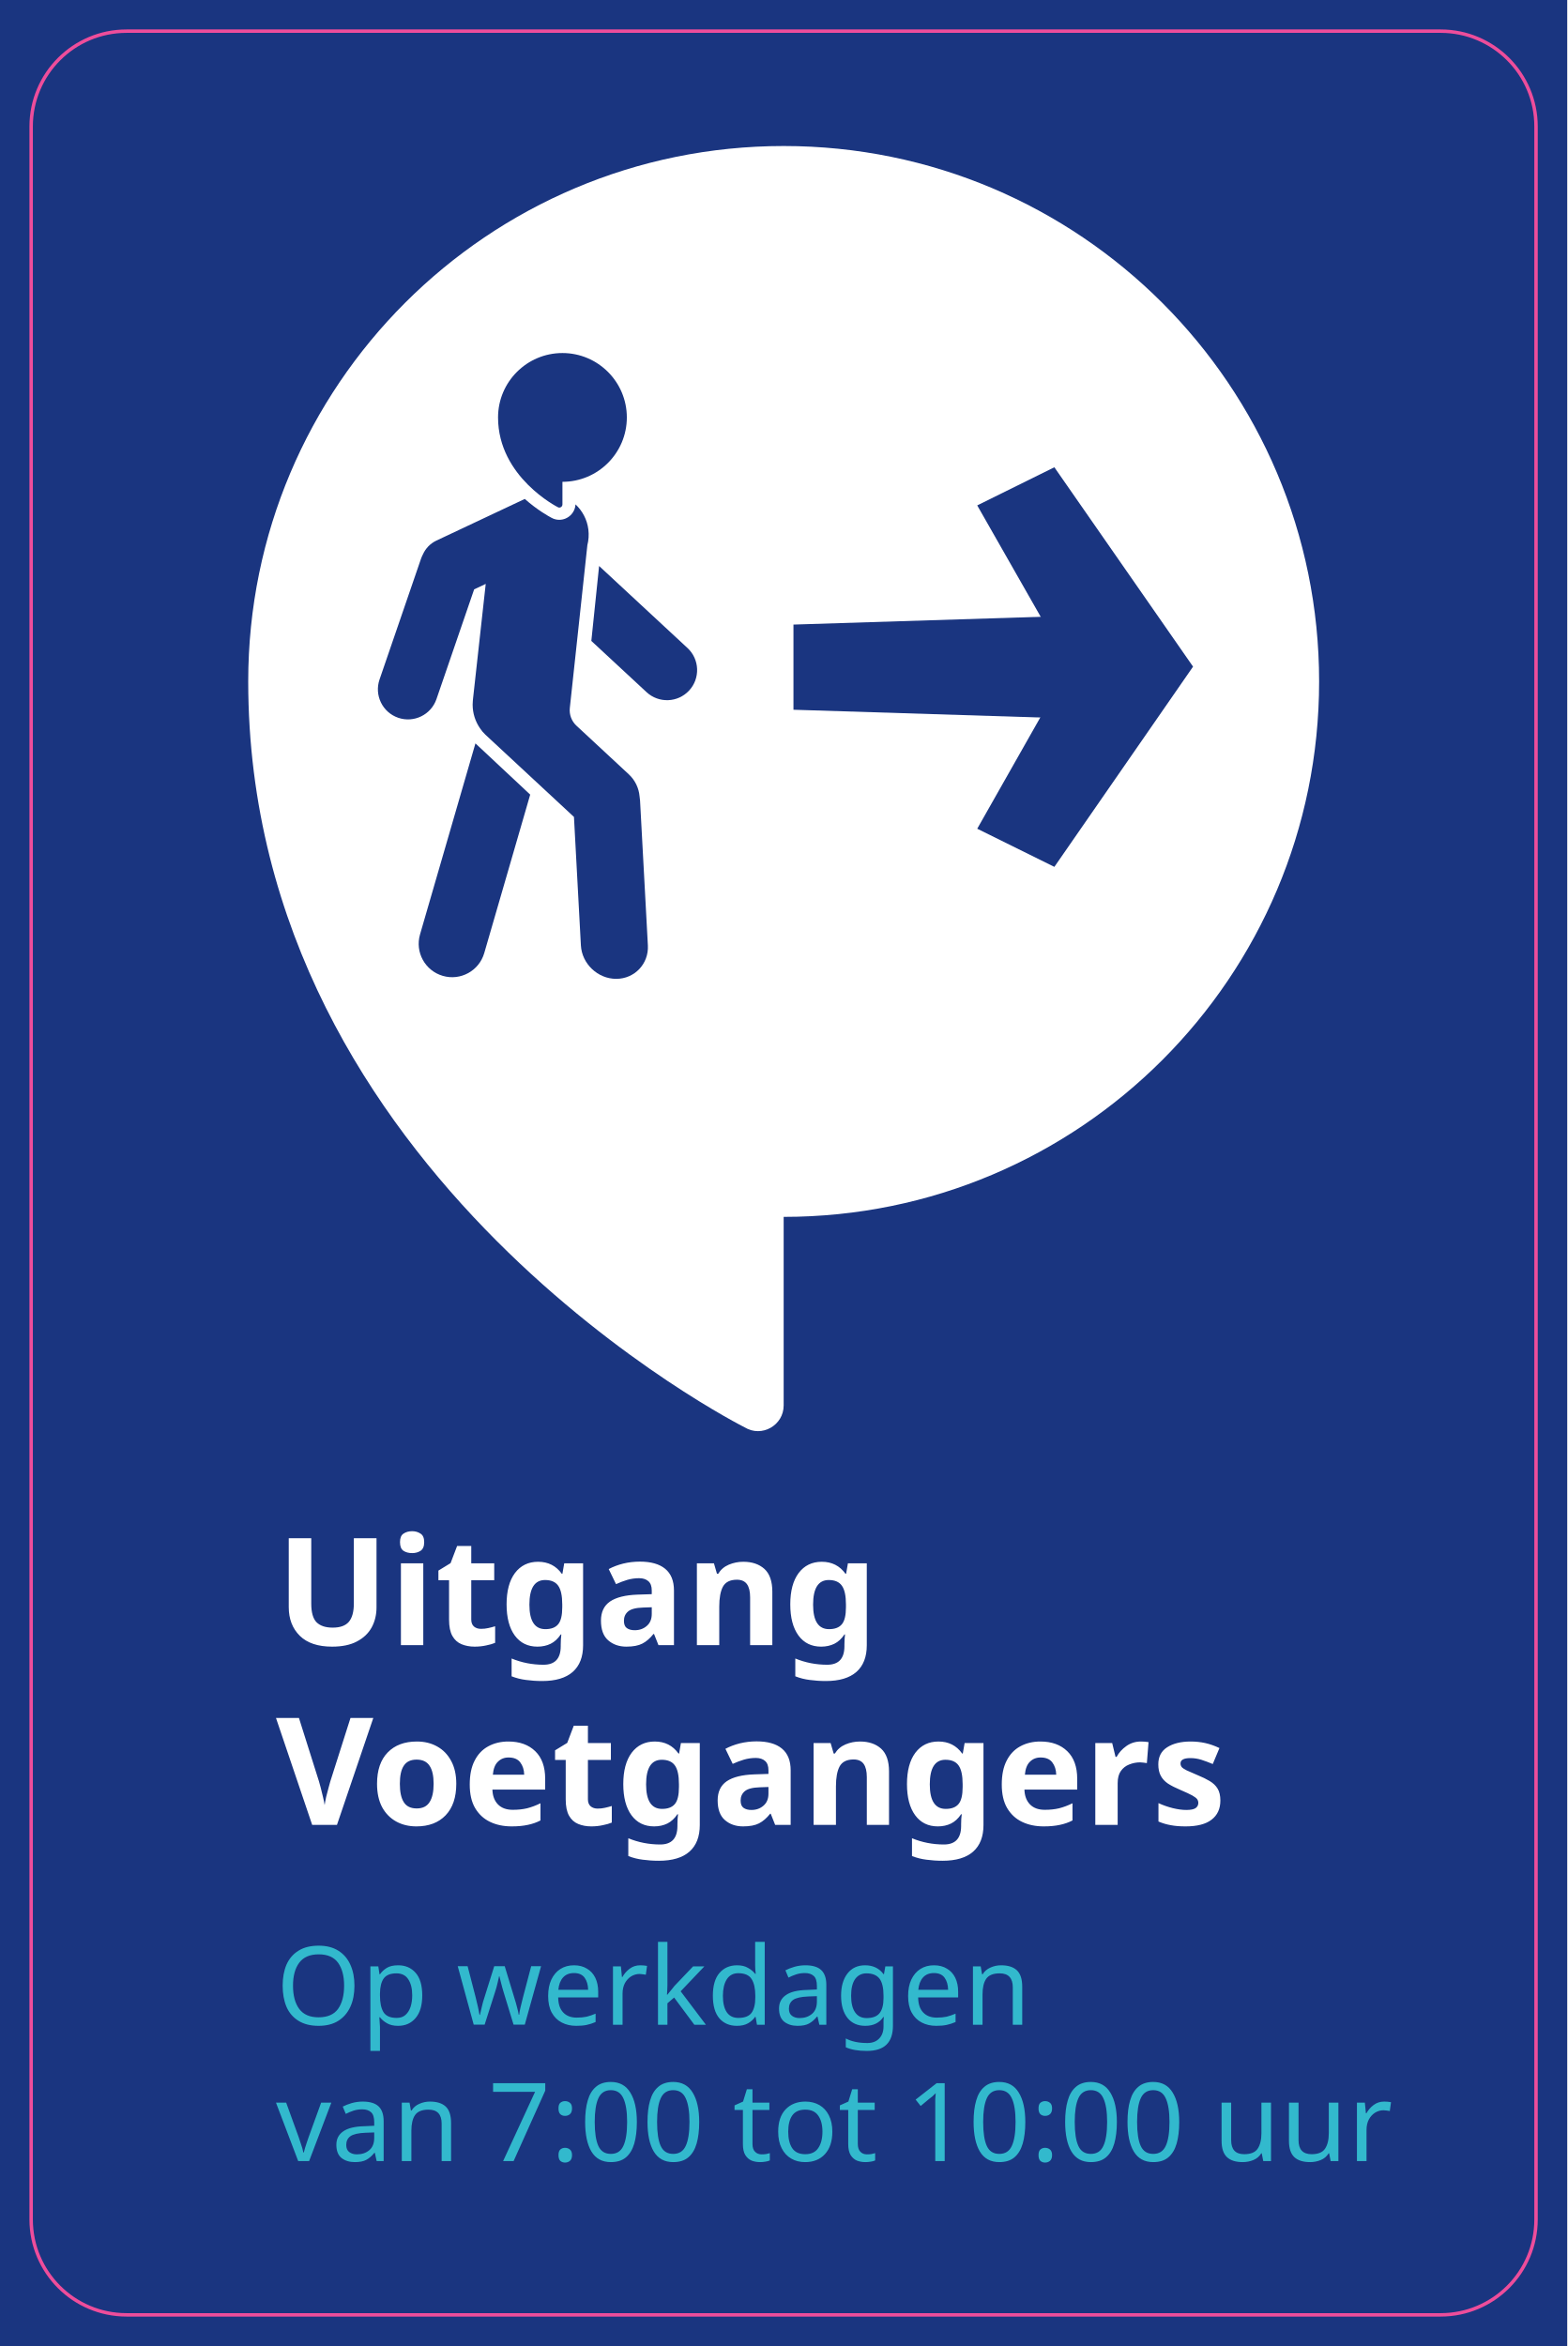
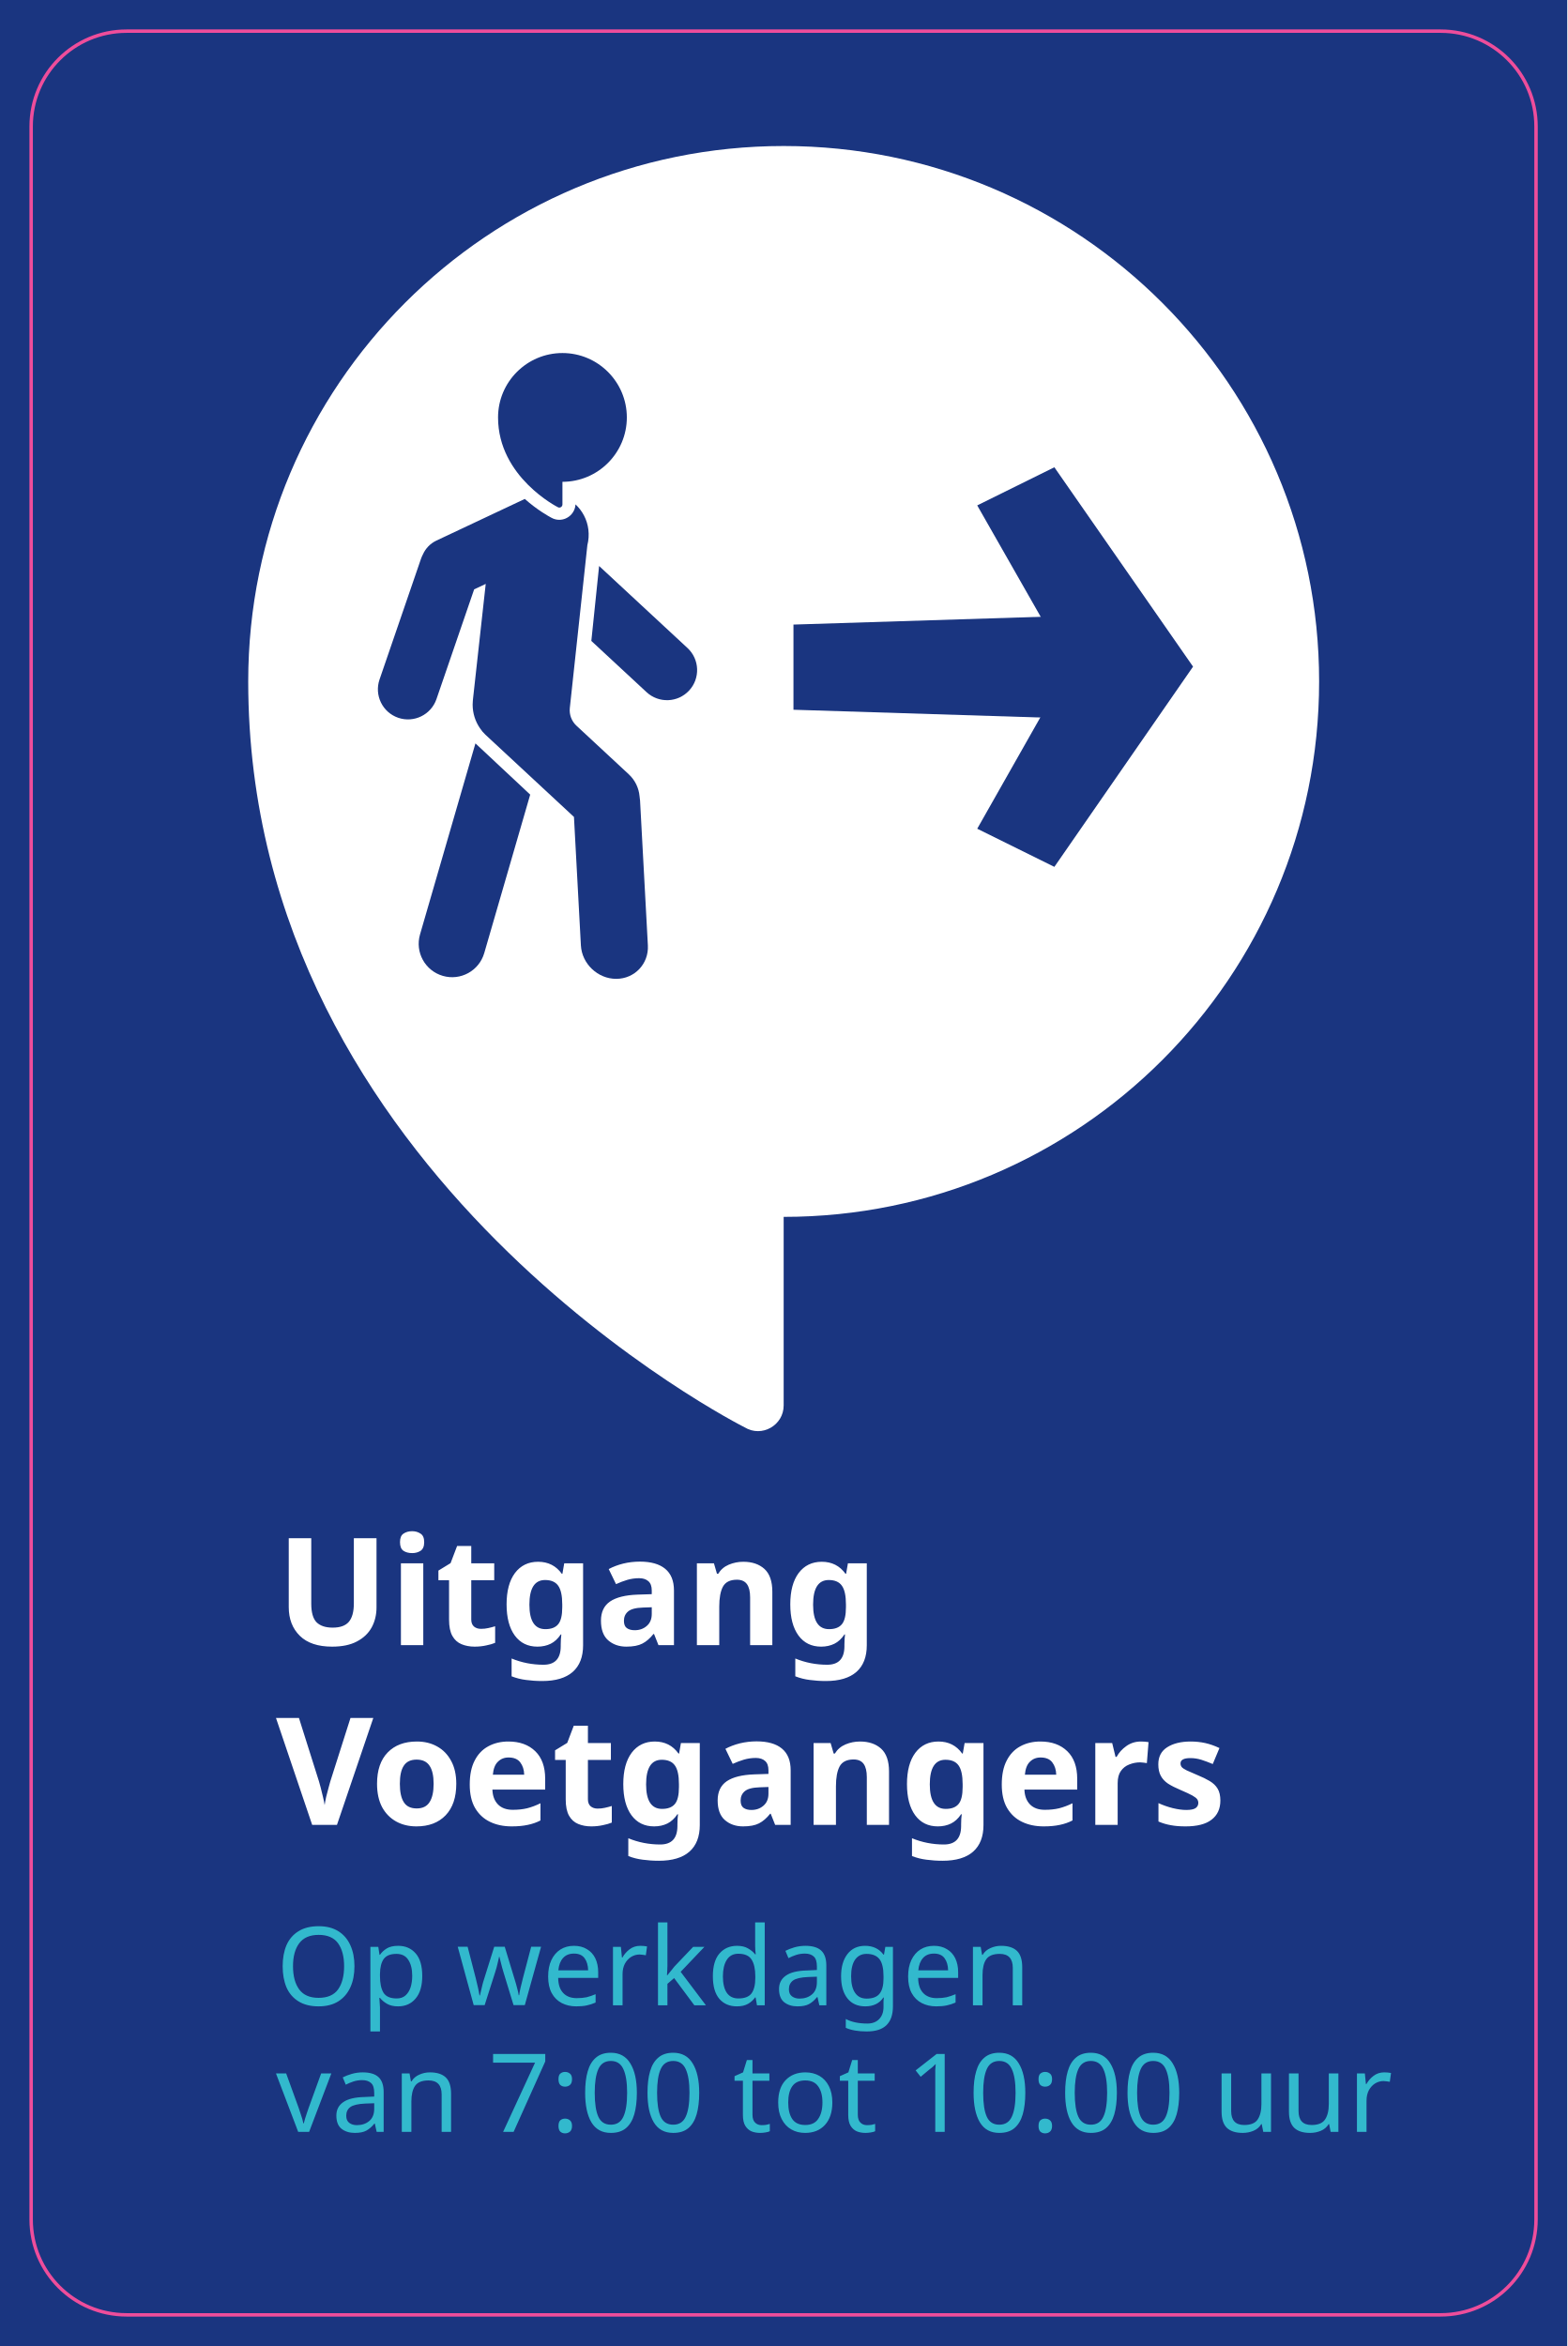
<svg xmlns="http://www.w3.org/2000/svg" width="161mm" height="241mm" viewBox="0 0 161 241">
  <g id="py-app-sign-kolom-looproute-rechts-template">
    <rect x="0" y="0" width="161" height="241" fill="#1A3580" id="bleed-background" data-variable="background-colour" />
    <g id="py-atom-shape-bubble-solid">
      <g data-element="py-atom-shape-bubble-solid" transform="translate(25.5 15) scale(3.056 3.056)">
        <path d="M18 0C8.059 0 0 8.058 0 17.998C0 34.701 16.691 43.073 16.691 43.073C17.264 43.423 18 43.006 18 42.335L18 35.997C27.941 35.997 36 27.939 36 17.998C36 8.058 27.941 0 18 0" fill="#FFFFFF" />
      </g>
    </g>
    <g id="py-atom-figure-walk">
      <g data-element="py-atom-figure-walk" transform="translate(38.435 36.267) scale(1.264 1.264)">
        <path d="M21.613 36.368C21.607 36.253 21.593 36.14 21.573 36.029C21.515 35.366 21.22 34.722 20.694 34.234L16.443 30.286C16.047 29.918 15.847 29.385 15.905 28.847L17.331 15.615C17.434 15.214 17.466 14.785 17.412 14.342C17.314 13.541 16.93 12.826 16.367 12.299C16.33 12.997 15.752 13.553 15.046 13.553C14.819 13.553 14.599 13.494 14.403 13.382C14.202 13.277 13.274 12.769 12.246 11.858L5.064 15.241C4.556 15.481 4.18 15.886 3.967 16.361C3.905 16.476 3.852 16.597 3.808 16.724L0.439 26.534C0 27.812 0.68 29.204 1.958 29.643C3.236 30.081 4.628 29.401 5.067 28.123L8.129 19.206L9.07 18.763L8.035 28.128C8.035 28.128 8.007 28.422 8.007 28.572C8.007 29.28 8.224 29.937 8.595 30.481C8.719 30.675 8.87 30.856 9.047 31.021L16.242 37.702L16.805 48.143C16.886 49.638 18.177 50.861 19.674 50.861C21.171 50.861 22.329 49.638 22.249 48.143L21.613 36.368" fill="#1A3580" />
        <path d="M10.072 5.233C10.072 2.346 12.418 0 15.305 0C18.193 0 20.539 2.346 20.539 5.233C20.539 8.119 18.193 10.466 15.305 10.466L15.305 12.306C15.305 12.501 15.087 12.628 14.926 12.524C14.926 12.524 10.072 10.086 10.072 5.233" fill="#1A3580" />
        <path d="M25.47 23.974L18.285 17.307L17.654 23.397L22.141 27.56C23.132 28.479 24.68 28.422 25.599 27.431L25.599 27.431C26.518 26.441 26.46 24.893 25.47 23.974" fill="#1A3580" />
        <path d="M3.73 47.252C3.312 48.694 4.141 50.201 5.583 50.619C7.025 51.038 8.532 50.208 8.95 48.766L12.685 35.888L8.234 31.724L3.73 47.252" fill="#1A3580" />
      </g>
    </g>
    <g id="py-atom-arrow-up-plain" data-variable="arrow-direction">
      <g data-element="py-atom-arrow-up-plain" transform="translate(81.498 48) rotate(90 20.533 20.534) scale(0.821 0.821)">
        <path d="M19.683 50.001L18.319 6.661L31.705 6.661L30.341 50.001L19.683 50.001" fill="#1A3580" />
        <path d="M24.946 15.51L4.772 27.006L0 17.354L24.946 0L50 17.354L45.228 27.006L24.946 15.51" fill="#1A3580" />
      </g>
    </g>
    <g id="variables">
      <text x="28.352" y="169" font-family="Ubuntu" font-size="15.388" font-weight="bold" fill="#FFFFFF" data-variable="caption-1" xml:space="preserve">Uitgang</text>
      <text x="28.352" y="187.466" font-family="Ubuntu" font-size="15.388" font-weight="bold" fill="#FFFFFF" data-variable="caption-2" xml:space="preserve">Voetgangers</text>
-       <text x="28.352" y="208" font-family="Ubuntu Medium" font-size="11.2" fill="#32B9CD" data-variable="when-1" xml:space="preserve">Op werkdagen</text>
-       <text x="28.352" y="222" font-family="Ubuntu Medium" font-size="11.2" fill="#32B9CD" data-variable="when-2" xml:space="preserve">van 7:00 tot 10:00 uur</text>
+       <text x="28.352" y="206" font-family="Ubuntu Medium" font-size="11.2" fill="#32B9CD" data-variable="when-1" xml:space="preserve">Op werkdagen</text>
+       <text x="28.352" y="219" font-family="Ubuntu Medium" font-size="11.2" fill="#32B9CD" data-variable="when-2" xml:space="preserve">van 7:00 tot 10:00 uur</text>
    </g>
    <g id="cut-contour" data-spot="ThruCut">
      <rect x="3.2" y="3.2" width="154.6" height="234.6" fill="none" stroke="#EE4D9B" stroke-width="0.353" rx="9.8" ry="9.8" />
    </g>
    <g id="guides" visibility="hidden">
      <rect x="3" y="3" width="155" height="235" fill="none" stroke="#00A0E0" stroke-width="0.2" />
    </g>
  </g>
</svg>
